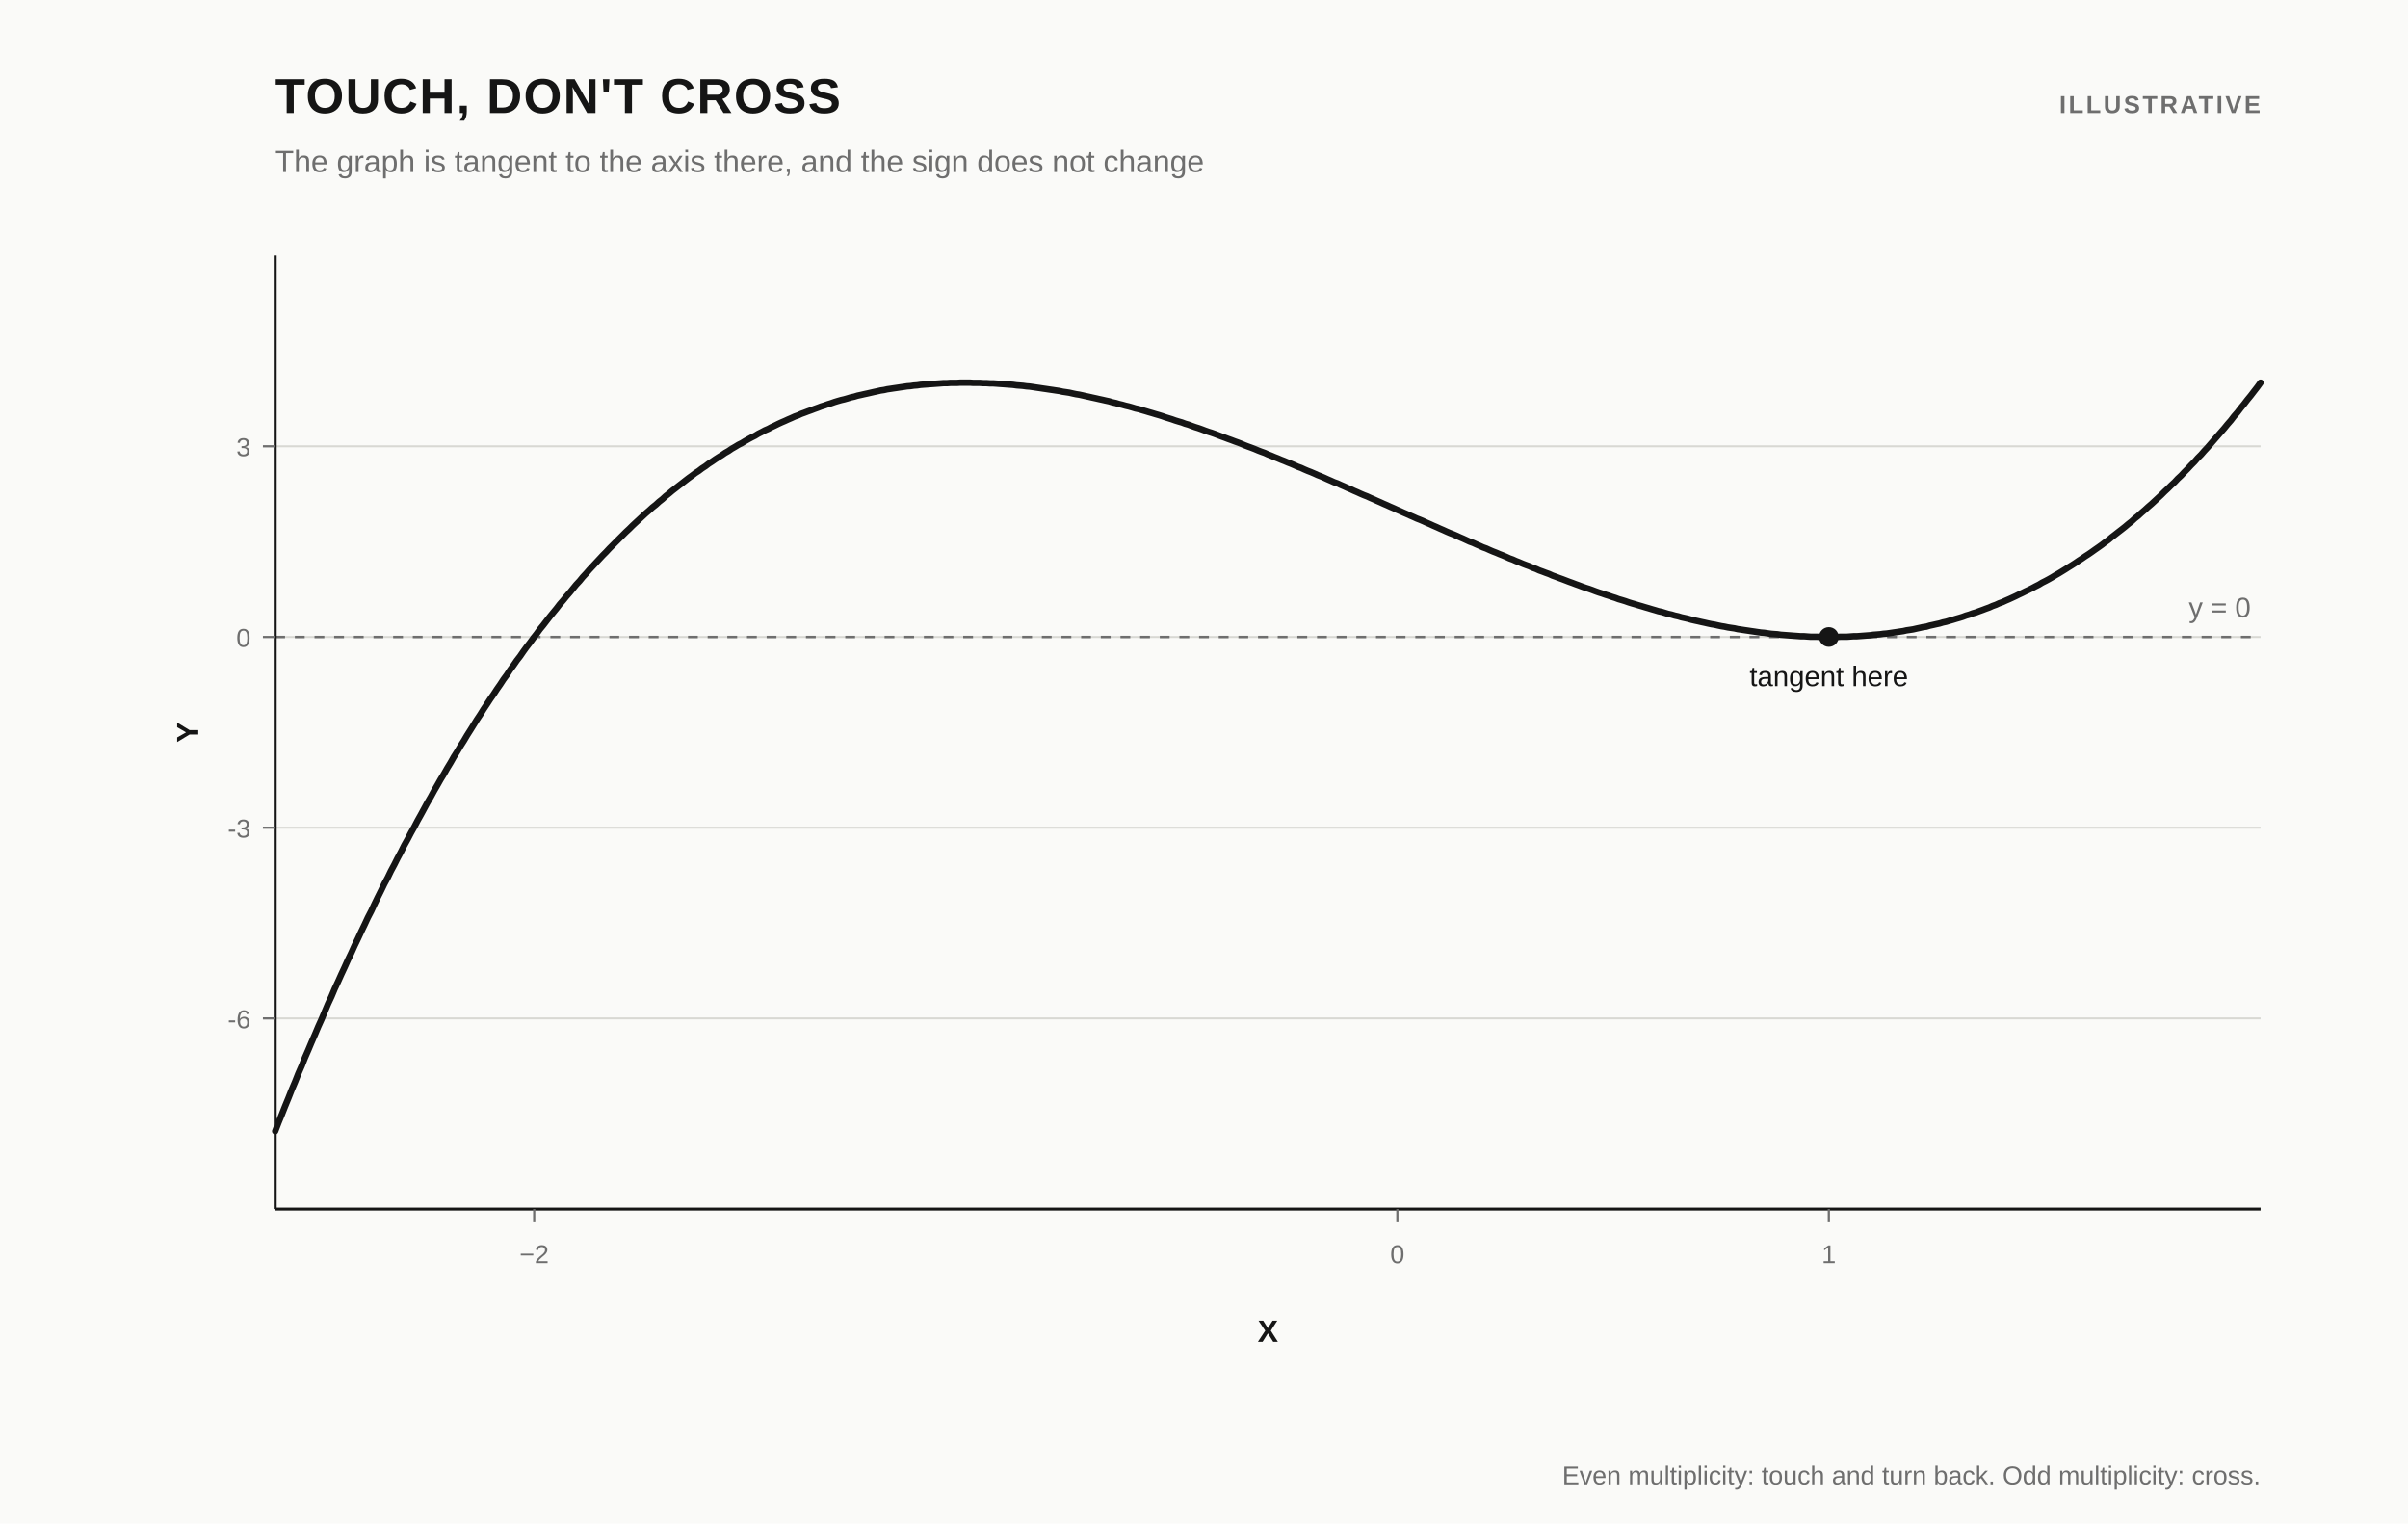
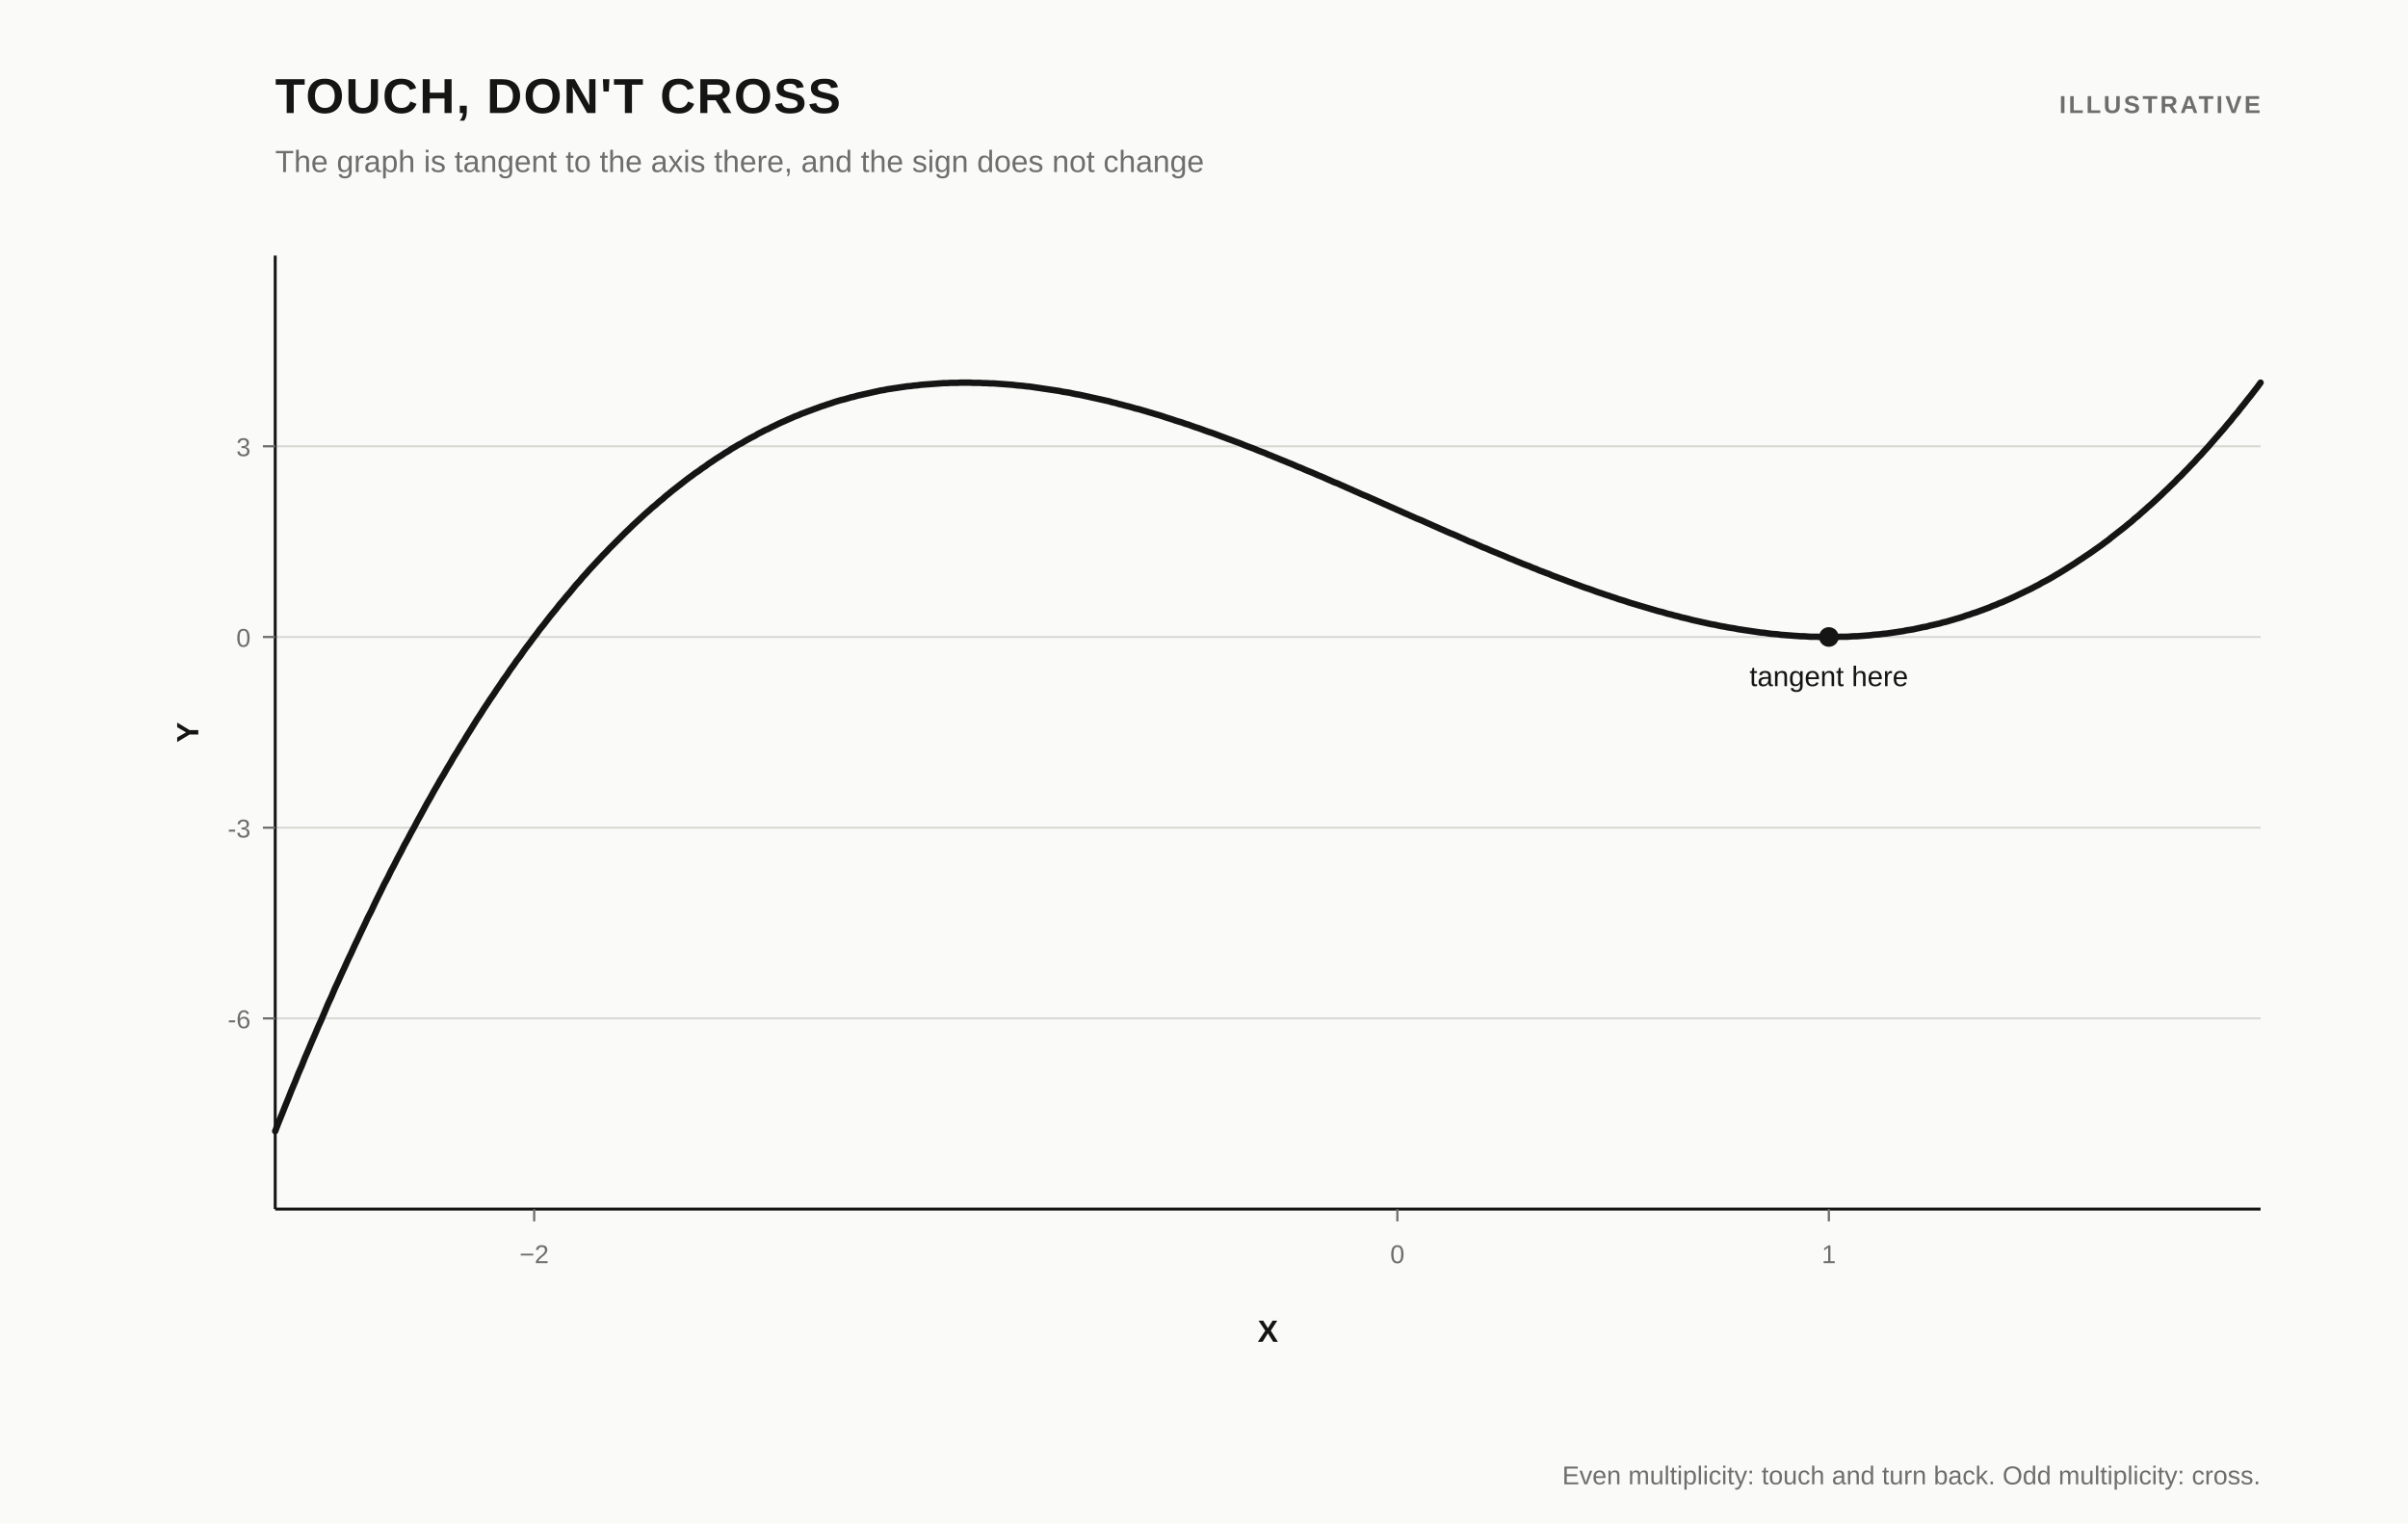
<svg xmlns="http://www.w3.org/2000/svg" viewBox="0 0 980 620" width="980" height="620" role="img" aria-labelledby="precalc-even-multiplicity-zero-t precalc-even-multiplicity-zero-d" font-family="Helvetica Neue, Arial, sans-serif">
  <rect width="980" height="620" fill="#FAFAF8" />
  <line x1="112" y1="414.4" x2="920" y2="414.4" stroke="#D8D8D3" stroke-width="0.8" />
  <line x1="112" y1="336.8" x2="920" y2="336.8" stroke="#D8D8D3" stroke-width="0.8" />
  <line x1="112" y1="259.2" x2="920" y2="259.2" stroke="#D8D8D3" stroke-width="0.8" />
  <line x1="112" y1="181.6" x2="920" y2="181.6" stroke="#D8D8D3" stroke-width="0.8" />
-   <line x1="112" y1="259.2" x2="920" y2="259.2" stroke="#6E6E6E" stroke-width="1" stroke-dasharray="4 4" />
-   <text x="916" y="251.2" text-anchor="end" font-size="11.5" fill="#6E6E6E">y = 0</text>
  <path d="M 112.0,460.3 L 113.3,456.9 L 114.7,453.5 L 116.0,450.2 L 117.4,446.8 L 118.7,443.5 L 120.1,440.2 L 121.4,436.9 L 122.8,433.7 L 124.1,430.4 L 125.5,427.2 L 126.8,424.1 L 128.2,420.9 L 129.5,417.8 L 130.9,414.7 L 132.2,411.6 L 133.5,408.5 L 134.9,405.5 L 136.2,402.4 L 137.6,399.4 L 138.9,396.5 L 140.3,393.5 L 141.6,390.6 L 143.0,387.7 L 144.3,384.8 L 145.7,381.9 L 147.0,379.1 L 148.4,376.2 L 149.7,373.4 L 151.1,370.7 L 152.4,367.9 L 153.7,365.2 L 155.1,362.4 L 156.4,359.7 L 157.8,357.1 L 159.1,354.4 L 160.5,351.8 L 161.8,349.2 L 163.2,346.6 L 164.5,344.0 L 165.9,341.5 L 167.2,339.0 L 168.6,336.5 L 169.9,334.0 L 171.3,331.5 L 172.6,329.1 L 173.9,326.7 L 175.3,324.3 L 176.6,321.9 L 178.0,319.5 L 179.3,317.2 L 180.7,314.9 L 182.0,312.6 L 183.4,310.3 L 184.7,308.0 L 186.1,305.8 L 187.4,303.6 L 188.8,301.4 L 190.1,299.2 L 191.5,297.0 L 192.8,294.9 L 194.1,292.8 L 195.5,290.7 L 196.8,288.6 L 198.2,286.5 L 199.5,284.5 L 200.9,282.5 L 202.2,280.5 L 203.6,278.5 L 204.9,276.5 L 206.3,274.6 L 207.6,272.6 L 209.0,270.7 L 210.3,268.8 L 211.7,267.0 L 213.0,265.1 L 214.3,263.3 L 215.7,261.5 L 217.0,259.7 L 218.4,257.9 L 219.7,256.1 L 221.1,254.4 L 222.4,252.7 L 223.8,250.9 L 225.1,249.3 L 226.5,247.6 L 227.8,245.9 L 229.2,244.3 L 230.5,242.7 L 231.9,241.1 L 233.2,239.5 L 234.5,237.9 L 235.9,236.4 L 237.2,234.8 L 238.6,233.3 L 239.9,231.8 L 241.3,230.3 L 242.6,228.9 L 244.0,227.4 L 245.3,226.0 L 246.7,224.6 L 248.0,223.2 L 249.4,221.8 L 250.7,220.5 L 252.1,219.1 L 253.4,217.8 L 254.7,216.5 L 256.1,215.2 L 257.4,213.9 L 258.8,212.6 L 260.1,211.4 L 261.5,210.1 L 262.8,208.9 L 264.2,207.7 L 265.5,206.5 L 266.9,205.4 L 268.2,204.2 L 269.6,203.1 L 270.9,201.9 L 272.3,200.8 L 273.6,199.7 L 274.9,198.7 L 276.3,197.6 L 277.6,196.6 L 279.0,195.5 L 280.3,194.5 L 281.7,193.5 L 283.0,192.5 L 284.4,191.6 L 285.7,190.6 L 287.1,189.7 L 288.4,188.7 L 289.8,187.8 L 291.1,186.9 L 292.5,186.0 L 293.8,185.2 L 295.1,184.3 L 296.5,183.5 L 297.8,182.6 L 299.2,181.8 L 300.5,181.0 L 301.9,180.3 L 303.2,179.5 L 304.6,178.7 L 305.9,178.0 L 307.3,177.3 L 308.6,176.5 L 310.0,175.8 L 311.3,175.1 L 312.7,174.5 L 314.0,173.8 L 315.3,173.2 L 316.7,172.5 L 318.0,171.9 L 319.4,171.3 L 320.7,170.7 L 322.1,170.1 L 323.4,169.5 L 324.8,169.0 L 326.1,168.4 L 327.5,167.9 L 328.8,167.4 L 330.2,166.9 L 331.5,166.4 L 332.9,165.9 L 334.2,165.4 L 335.5,165.0 L 336.9,164.5 L 338.2,164.1 L 339.6,163.6 L 340.9,163.2 L 342.3,162.8 L 343.6,162.5 L 345.0,162.1 L 346.3,161.7 L 347.7,161.4 L 349.0,161.0 L 350.4,160.7 L 351.7,160.4 L 353.1,160.1 L 354.4,159.8 L 355.7,159.5 L 357.1,159.2 L 358.4,158.9 L 359.8,158.7 L 361.1,158.4 L 362.5,158.2 L 363.8,158.0 L 365.2,157.8 L 366.5,157.6 L 367.9,157.4 L 369.2,157.2 L 370.6,157.1 L 371.9,156.9 L 373.3,156.8 L 374.6,156.6 L 375.9,156.5 L 377.3,156.4 L 378.6,156.3 L 380.0,156.2 L 381.3,156.1 L 382.7,156.0 L 384.0,155.9 L 385.4,155.9 L 386.7,155.8 L 388.1,155.8 L 389.4,155.8 L 390.8,155.7 L 392.1,155.7 L 393.5,155.7 L 394.8,155.7 L 396.1,155.8 L 397.5,155.8 L 398.8,155.8 L 400.2,155.9 L 401.5,155.9 L 402.9,156.0 L 404.2,156.0 L 405.6,156.1 L 406.9,156.2 L 408.3,156.3 L 409.6,156.4 L 411.0,156.5 L 412.3,156.6 L 413.7,156.8 L 415.0,156.9 L 416.3,157.0 L 417.7,157.2 L 419.0,157.3 L 420.4,157.5 L 421.7,157.7 L 423.1,157.9 L 424.4,158.1 L 425.8,158.3 L 427.1,158.5 L 428.5,158.7 L 429.8,158.9 L 431.2,159.1 L 432.5,159.4 L 433.9,159.6 L 435.2,159.8 L 436.5,160.1 L 437.9,160.4 L 439.2,160.6 L 440.6,160.9 L 441.9,161.2 L 443.3,161.5 L 444.6,161.8 L 446.0,162.1 L 447.3,162.4 L 448.7,162.7 L 450.0,163.0 L 451.4,163.3 L 452.7,163.7 L 454.1,164.0 L 455.4,164.4 L 456.7,164.7 L 458.1,165.1 L 459.4,165.4 L 460.8,165.8 L 462.1,166.2 L 463.5,166.5 L 464.8,166.9 L 466.2,167.3 L 467.5,167.7 L 468.9,168.1 L 470.2,168.5 L 471.6,168.9 L 472.9,169.3 L 474.3,169.8 L 475.6,170.2 L 476.9,170.6 L 478.3,171.1 L 479.6,171.5 L 481.0,171.9 L 482.3,172.4 L 483.7,172.8 L 485.0,173.3 L 486.4,173.8 L 487.7,174.2 L 489.1,174.7 L 490.4,175.2 L 491.8,175.7 L 493.1,176.1 L 494.5,176.6 L 495.8,177.1 L 497.1,177.6 L 498.5,178.1 L 499.8,178.6 L 501.2,179.1 L 502.5,179.6 L 503.9,180.1 L 505.2,180.6 L 506.6,181.2 L 507.9,181.7 L 509.3,182.2 L 510.6,182.7 L 512.0,183.3 L 513.3,183.8 L 514.7,184.3 L 516.0,184.9 L 517.3,185.4 L 518.7,186.0 L 520.0,186.5 L 521.4,187.1 L 522.7,187.6 L 524.1,188.2 L 525.4,188.7 L 526.8,189.3 L 528.1,189.9 L 529.5,190.4 L 530.8,191.0 L 532.2,191.6 L 533.5,192.1 L 534.9,192.7 L 536.2,193.3 L 537.5,193.8 L 538.9,194.4 L 540.2,195.0 L 541.6,195.6 L 542.9,196.2 L 544.3,196.7 L 545.6,197.3 L 547.0,197.9 L 548.3,198.5 L 549.7,199.1 L 551.0,199.7 L 552.4,200.3 L 553.7,200.9 L 555.1,201.5 L 556.4,202.0 L 557.7,202.6 L 559.1,203.2 L 560.4,203.8 L 561.8,204.4 L 563.1,205.0 L 564.5,205.6 L 565.8,206.2 L 567.2,206.8 L 568.5,207.4 L 569.9,208.0 L 571.2,208.6 L 572.6,209.2 L 573.9,209.8 L 575.3,210.4 L 576.6,211.0 L 577.9,211.5 L 579.3,212.1 L 580.6,212.7 L 582.0,213.3 L 583.3,213.9 L 584.7,214.5 L 586.0,215.1 L 587.4,215.7 L 588.7,216.3 L 590.1,216.9 L 591.4,217.4 L 592.8,218.0 L 594.1,218.6 L 595.5,219.2 L 596.8,219.8 L 598.1,220.4 L 599.5,220.9 L 600.8,221.5 L 602.2,222.1 L 603.5,222.7 L 604.9,223.2 L 606.2,223.8 L 607.6,224.4 L 608.9,224.9 L 610.3,225.5 L 611.6,226.0 L 613.0,226.6 L 614.3,227.2 L 615.7,227.7 L 617.0,228.3 L 618.3,228.8 L 619.7,229.4 L 621.0,229.9 L 622.4,230.4 L 623.7,231.0 L 625.1,231.5 L 626.4,232.1 L 627.8,232.6 L 629.1,233.1 L 630.5,233.6 L 631.8,234.2 L 633.2,234.7 L 634.5,235.2 L 635.9,235.7 L 637.2,236.2 L 638.5,236.7 L 639.9,237.2 L 641.2,237.7 L 642.6,238.2 L 643.9,238.7 L 645.3,239.2 L 646.6,239.6 L 648.0,240.1 L 649.3,240.6 L 650.7,241.1 L 652.0,241.5 L 653.4,242.0 L 654.7,242.4 L 656.1,242.9 L 657.4,243.3 L 658.7,243.8 L 660.1,244.2 L 661.4,244.6 L 662.8,245.1 L 664.1,245.5 L 665.5,245.9 L 666.8,246.3 L 668.2,246.7 L 669.5,247.1 L 670.9,247.5 L 672.2,247.9 L 673.6,248.3 L 674.9,248.7 L 676.3,249.0 L 677.6,249.4 L 678.9,249.8 L 680.3,250.1 L 681.6,250.5 L 683.0,250.8 L 684.3,251.2 L 685.7,251.5 L 687.0,251.8 L 688.4,252.2 L 689.7,252.5 L 691.1,252.8 L 692.4,253.1 L 693.8,253.4 L 695.1,253.7 L 696.5,254.0 L 697.8,254.2 L 699.1,254.5 L 700.5,254.8 L 701.8,255.0 L 703.2,255.3 L 704.5,255.5 L 705.9,255.7 L 707.2,256.0 L 708.6,256.2 L 709.9,256.4 L 711.3,256.6 L 712.6,256.8 L 714.0,257.0 L 715.3,257.2 L 716.7,257.4 L 718.0,257.5 L 719.3,257.7 L 720.7,257.9 L 722.0,258.0 L 723.4,258.1 L 724.7,258.3 L 726.1,258.4 L 727.4,258.5 L 728.8,258.6 L 730.1,258.7 L 731.5,258.8 L 732.8,258.9 L 734.2,258.9 L 735.5,259.0 L 736.9,259.1 L 738.2,259.1 L 739.5,259.1 L 740.9,259.2 L 742.2,259.2 L 743.6,259.2 L 744.9,259.2 L 746.3,259.2 L 747.6,259.2 L 749.0,259.1 L 750.3,259.1 L 751.7,259.1 L 753.0,259.0 L 754.4,258.9 L 755.7,258.9 L 757.1,258.8 L 758.4,258.7 L 759.7,258.6 L 761.1,258.5 L 762.4,258.3 L 763.8,258.2 L 765.1,258.1 L 766.5,257.9 L 767.8,257.8 L 769.2,257.6 L 770.5,257.4 L 771.9,257.2 L 773.2,257.0 L 774.6,256.8 L 775.9,256.5 L 777.3,256.3 L 778.6,256.1 L 779.9,255.8 L 781.3,255.5 L 782.6,255.2 L 784.0,255.0 L 785.3,254.6 L 786.7,254.3 L 788.0,254.0 L 789.4,253.7 L 790.7,253.3 L 792.1,253.0 L 793.4,252.6 L 794.8,252.2 L 796.1,251.8 L 797.5,251.4 L 798.8,251.0 L 800.1,250.5 L 801.5,250.1 L 802.8,249.6 L 804.2,249.2 L 805.5,248.7 L 806.9,248.2 L 808.2,247.7 L 809.6,247.2 L 810.9,246.6 L 812.3,246.1 L 813.6,245.5 L 815.0,245.0 L 816.3,244.4 L 817.7,243.8 L 819.0,243.2 L 820.3,242.6 L 821.7,241.9 L 823.0,241.3 L 824.4,240.6 L 825.7,240.0 L 827.1,239.3 L 828.4,238.6 L 829.8,237.9 L 831.1,237.1 L 832.5,236.4 L 833.8,235.7 L 835.2,234.9 L 836.5,234.1 L 837.9,233.3 L 839.2,232.5 L 840.5,231.7 L 841.9,230.8 L 843.2,230.0 L 844.6,229.1 L 845.9,228.2 L 847.3,227.3 L 848.6,226.4 L 850.0,225.5 L 851.3,224.6 L 852.7,223.6 L 854.0,222.7 L 855.4,221.7 L 856.7,220.7 L 858.1,219.7 L 859.4,218.6 L 860.7,217.6 L 862.1,216.5 L 863.4,215.5 L 864.8,214.4 L 866.1,213.3 L 867.5,212.2 L 868.8,211.0 L 870.2,209.9 L 871.5,208.7 L 872.9,207.5 L 874.2,206.3 L 875.6,205.1 L 876.9,203.9 L 878.3,202.6 L 879.6,201.4 L 880.9,200.1 L 882.3,198.8 L 883.6,197.5 L 885.0,196.2 L 886.3,194.8 L 887.7,193.5 L 889.0,192.1 L 890.4,190.7 L 891.7,189.3 L 893.1,187.9 L 894.4,186.4 L 895.8,185.0 L 897.1,183.5 L 898.5,182.0 L 899.8,180.5 L 901.1,179.0 L 902.5,177.4 L 903.8,175.9 L 905.2,174.3 L 906.5,172.7 L 907.9,171.1 L 909.2,169.4 L 910.6,167.8 L 911.9,166.1 L 913.3,164.4 L 914.6,162.7 L 916.0,161.0 L 917.3,159.3 L 918.7,157.5 L 920.0,155.7" fill="none" stroke="#151515" stroke-width="2.6" stroke-linecap="round" />
  <circle cx="744.3" cy="259.2" r="4" fill="#151515" />
  <text x="744.3" y="279.2" text-anchor="middle" font-size="11.5" fill="#151515">tangent here</text>
  <line x1="112" y1="104.0" x2="112" y2="492.0" stroke="#151515" stroke-width="1.2" />
  <line x1="112" y1="492.0" x2="920" y2="492.0" stroke="#151515" stroke-width="1.2" />
  <text x="516.0" y="546.0" text-anchor="middle" font-size="12.5" font-weight="700" fill="#151515" letter-spacing="0.08em">X</text>
  <text transform="translate(80.7,298.0) rotate(-90)" text-anchor="middle" font-size="12.5" font-weight="700" fill="#151515" letter-spacing="0.08em">Y</text>
  <line x1="107" y1="414.4" x2="112" y2="414.4" stroke="#6E6E6E" stroke-width="0.9" />
  <text x="102" y="418.4" text-anchor="end" font-size="10.5" fill="#6E6E6E">-6</text>
  <line x1="107" y1="336.8" x2="112" y2="336.8" stroke="#6E6E6E" stroke-width="0.9" />
  <text x="102" y="340.8" text-anchor="end" font-size="10.5" fill="#6E6E6E">-3</text>
  <line x1="107" y1="259.2" x2="112" y2="259.2" stroke="#6E6E6E" stroke-width="0.9" />
  <text x="102" y="263.2" text-anchor="end" font-size="10.5" fill="#6E6E6E">0</text>
  <line x1="107" y1="181.6" x2="112" y2="181.6" stroke="#6E6E6E" stroke-width="0.9" />
  <text x="102" y="185.6" text-anchor="end" font-size="10.5" fill="#6E6E6E">3</text>
  <line x1="217.4" y1="492.0" x2="217.4" y2="497.0" stroke="#6E6E6E" stroke-width="0.9" />
  <text x="217.4" y="514.0" text-anchor="middle" font-size="10.5" fill="#6E6E6E">−2</text>
  <line x1="568.7" y1="492.0" x2="568.7" y2="497.0" stroke="#6E6E6E" stroke-width="0.9" />
  <text x="568.7" y="514.0" text-anchor="middle" font-size="10.5" fill="#6E6E6E">0</text>
  <line x1="744.3" y1="492.0" x2="744.3" y2="497.0" stroke="#6E6E6E" stroke-width="0.9" />
  <text x="744.3" y="514.0" text-anchor="middle" font-size="10.5" fill="#6E6E6E">1</text>
  <text x="112" y="46.0" font-size="20" font-weight="700" fill="#151515" letter-spacing="0.03em">TOUCH, DON'T CROSS</text>
  <text x="112" y="70" font-size="12.5" fill="#6E6E6E">The graph is tangent to the axis there, and the sign does not change</text>
  <text x="920" y="46" text-anchor="end" font-size="10" font-weight="700" fill="#6E6E6E" letter-spacing="0.1em">ILLUSTRATIVE</text>
  <text x="920" y="604" text-anchor="end" font-size="10.5" fill="#6E6E6E">Even multiplicity: touch and turn back. Odd multiplicity: cross.</text>
</svg>
